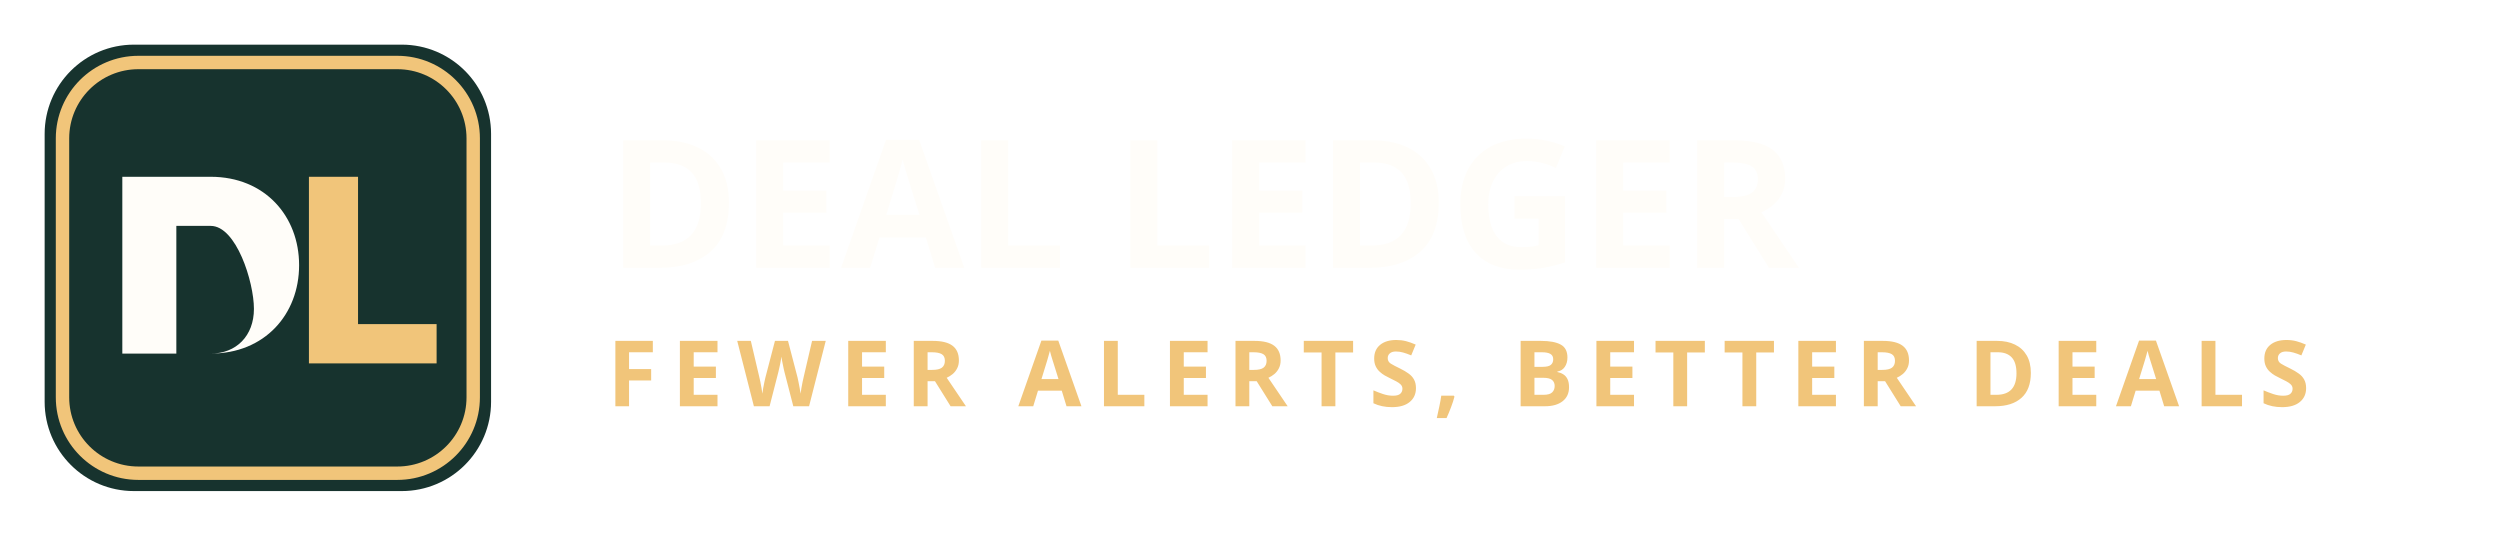
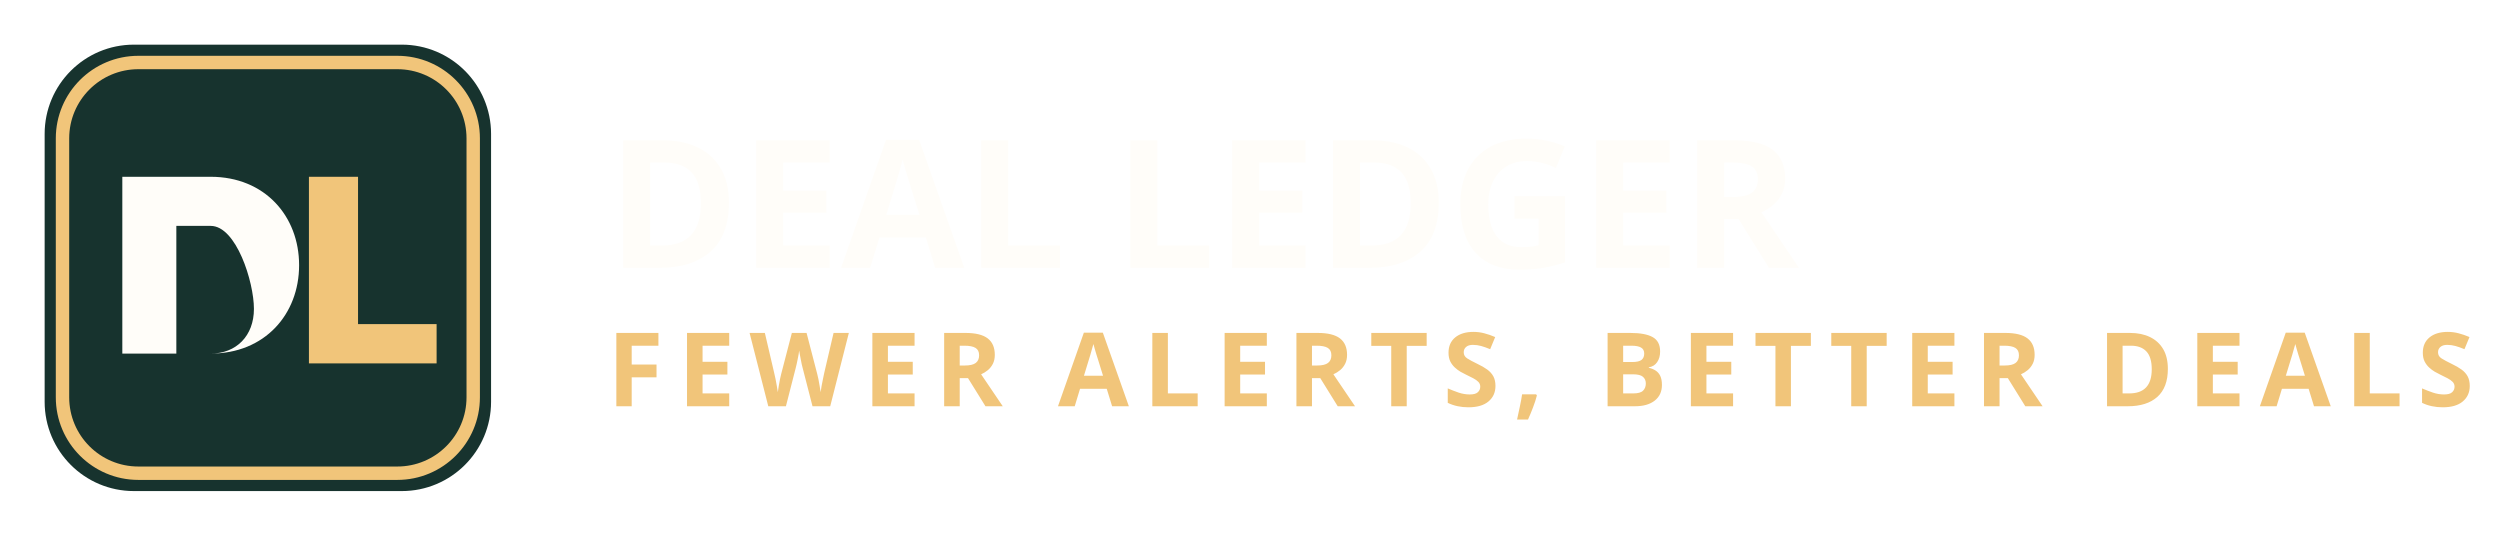
<svg xmlns="http://www.w3.org/2000/svg" viewBox="0 0 560 120" role="img" aria-labelledby="title desc">
  <rect x="10" y="10" width="100" height="100" rx="20" fill="#17332e" />
  <rect x="14" y="14" width="92" height="92" rx="17" fill="none" stroke="#f1c57a" stroke-width="3" />
  <g transform="translate(-10 0) scale(1.1)">
    <path d="M34 36h18c11 0 18 8 18 18s-7 18-18 18H34zM45 46v26h7c5.2 0 8.8-3.6 8.8-9.1S57.2 46 52 46z" fill="#fffdf9" />
    <path d="M72 36h10v30h16v8H72z" fill="#f1c57a" />
  </g>
  <text x="136" y="60" fill="#fffdf9" font-family="'Avenir Next', Avenir, sans-serif" font-size="40" font-weight="800" letter-spacing="0.2">DEAL LEDGER</text>
-   <text x="136" y="91" fill="#f1c57a" font-family="'Avenir Next', Avenir, sans-serif" font-size="20.5" font-weight="700" letter-spacing="3.2">FEWER ALERTS, BETTER DEALS</text>
+   <text x="136" y="91" fill="#f1c57a" font-family="'Avenir Next', Avenir, sans-serif" font-size="23" font-weight="700" letter-spacing="3.2">FEWER ALERTS, BETTER DEALS</text>
</svg>
